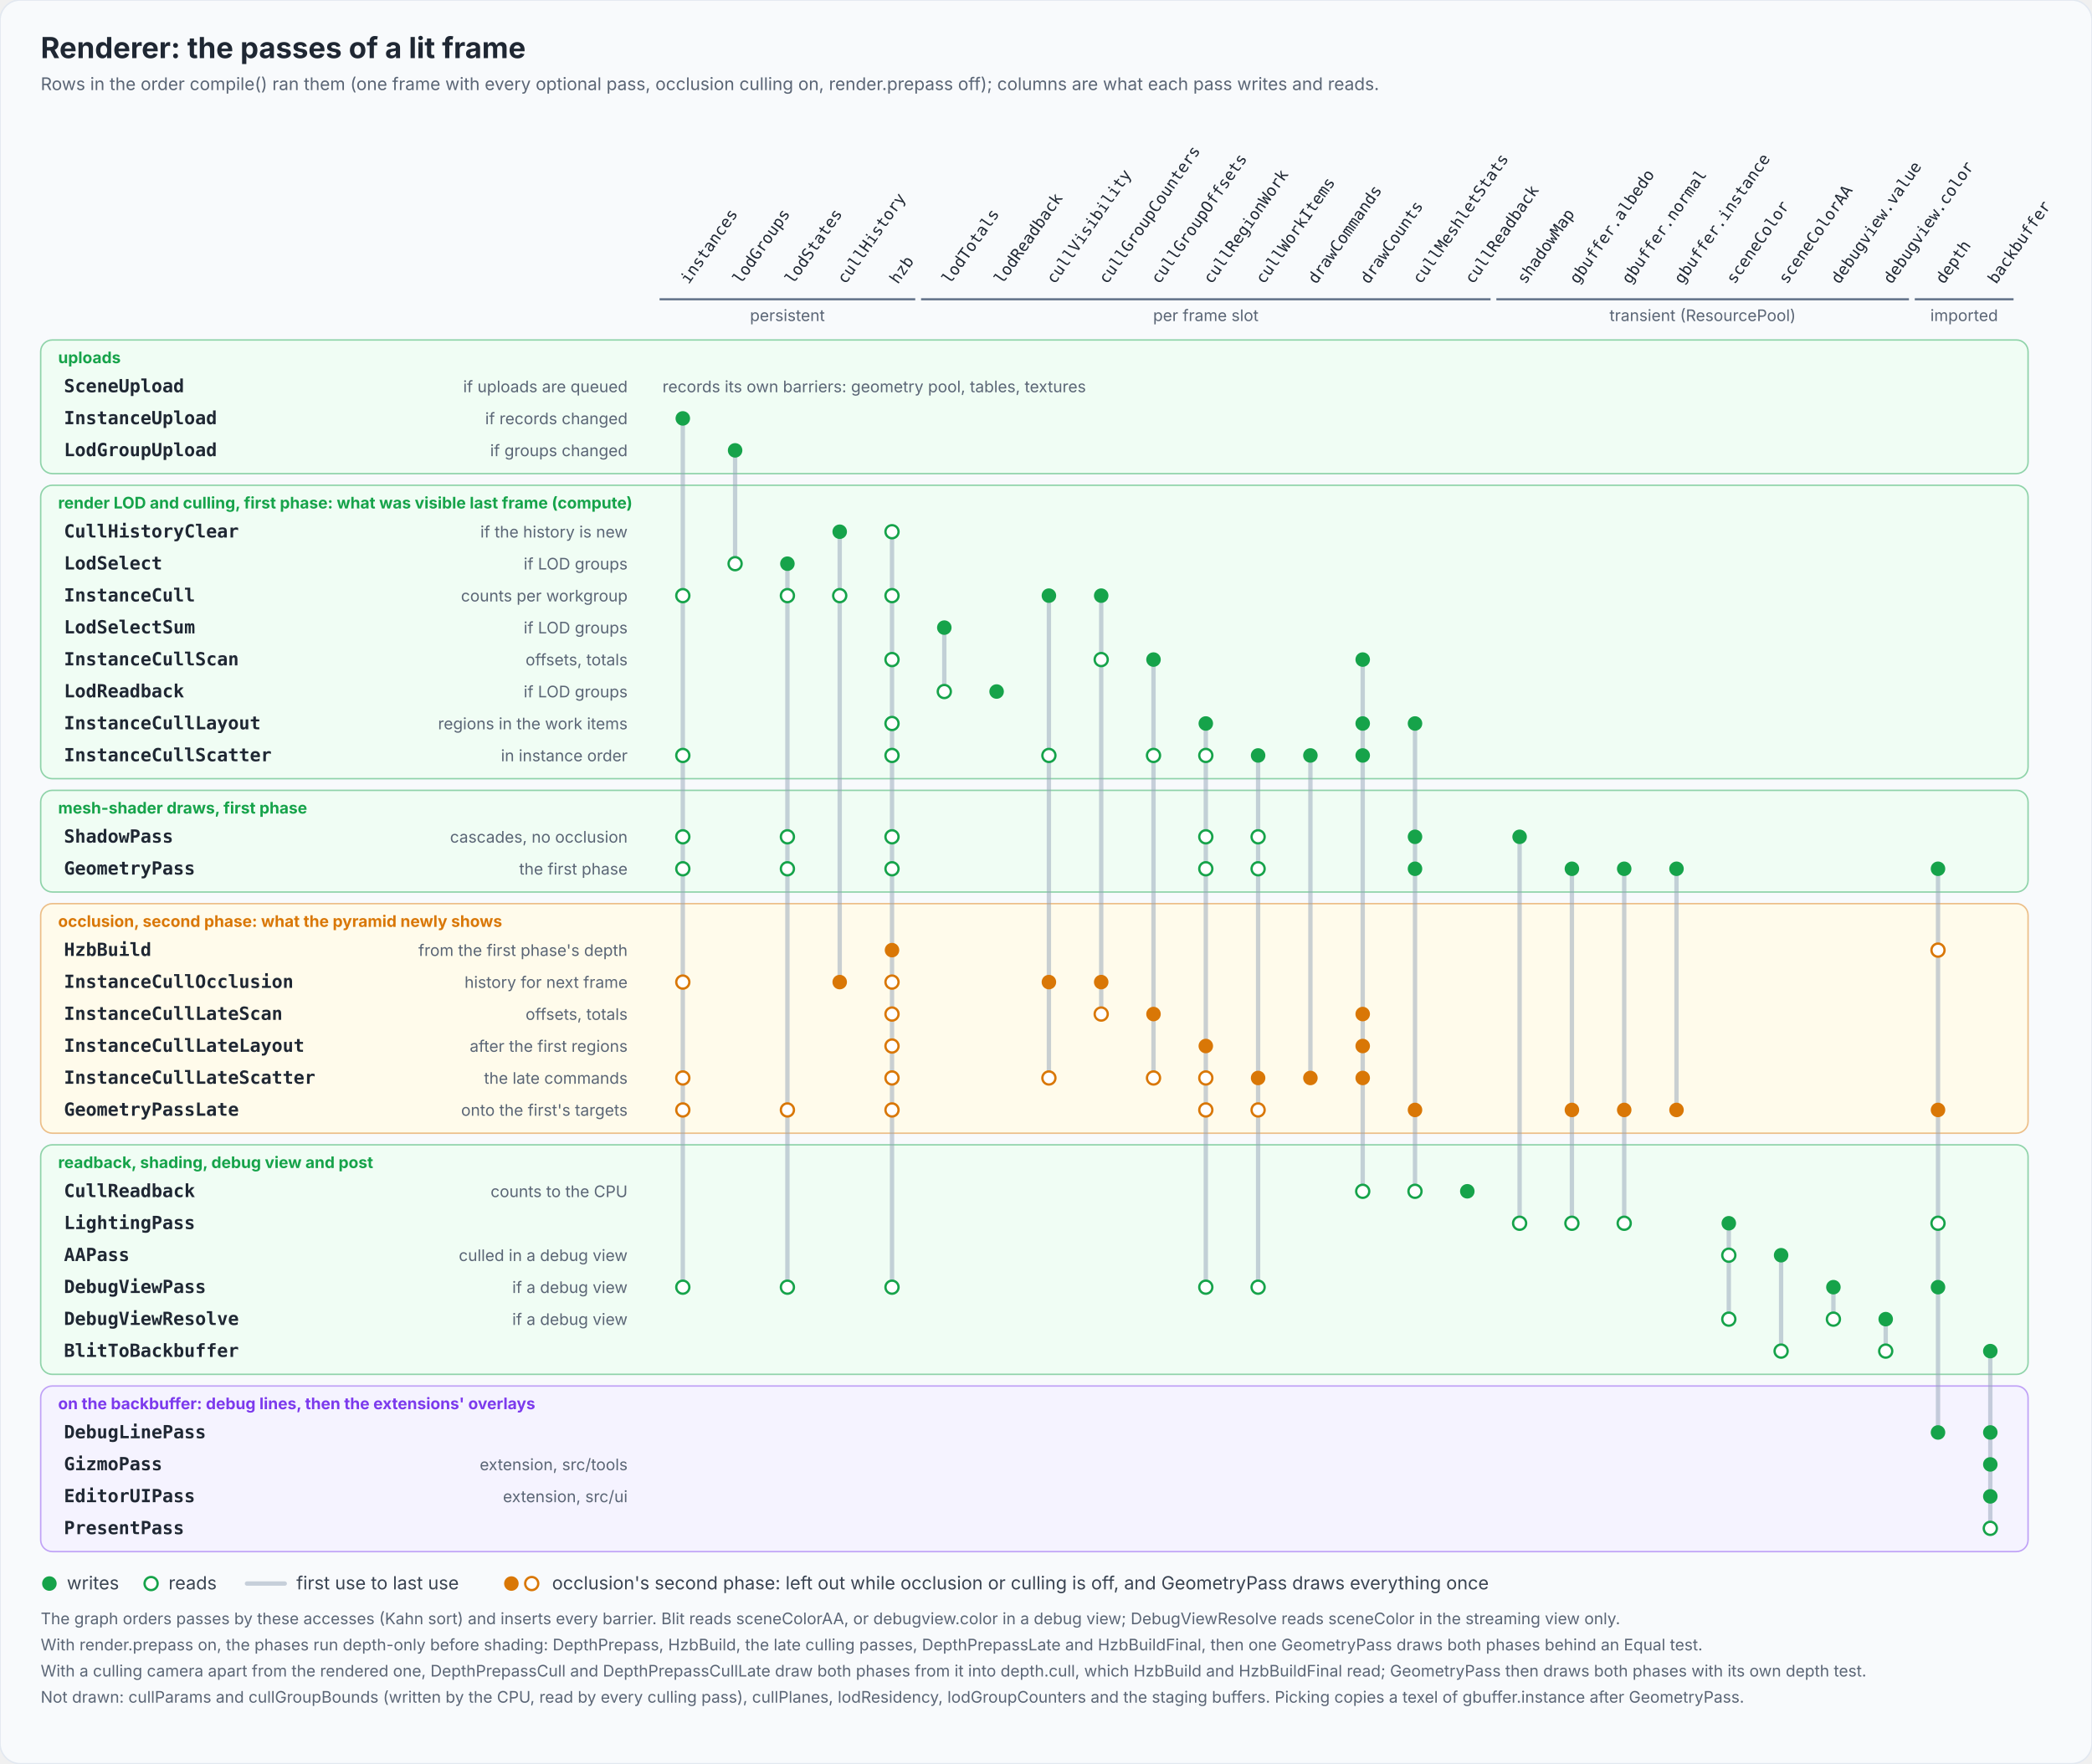
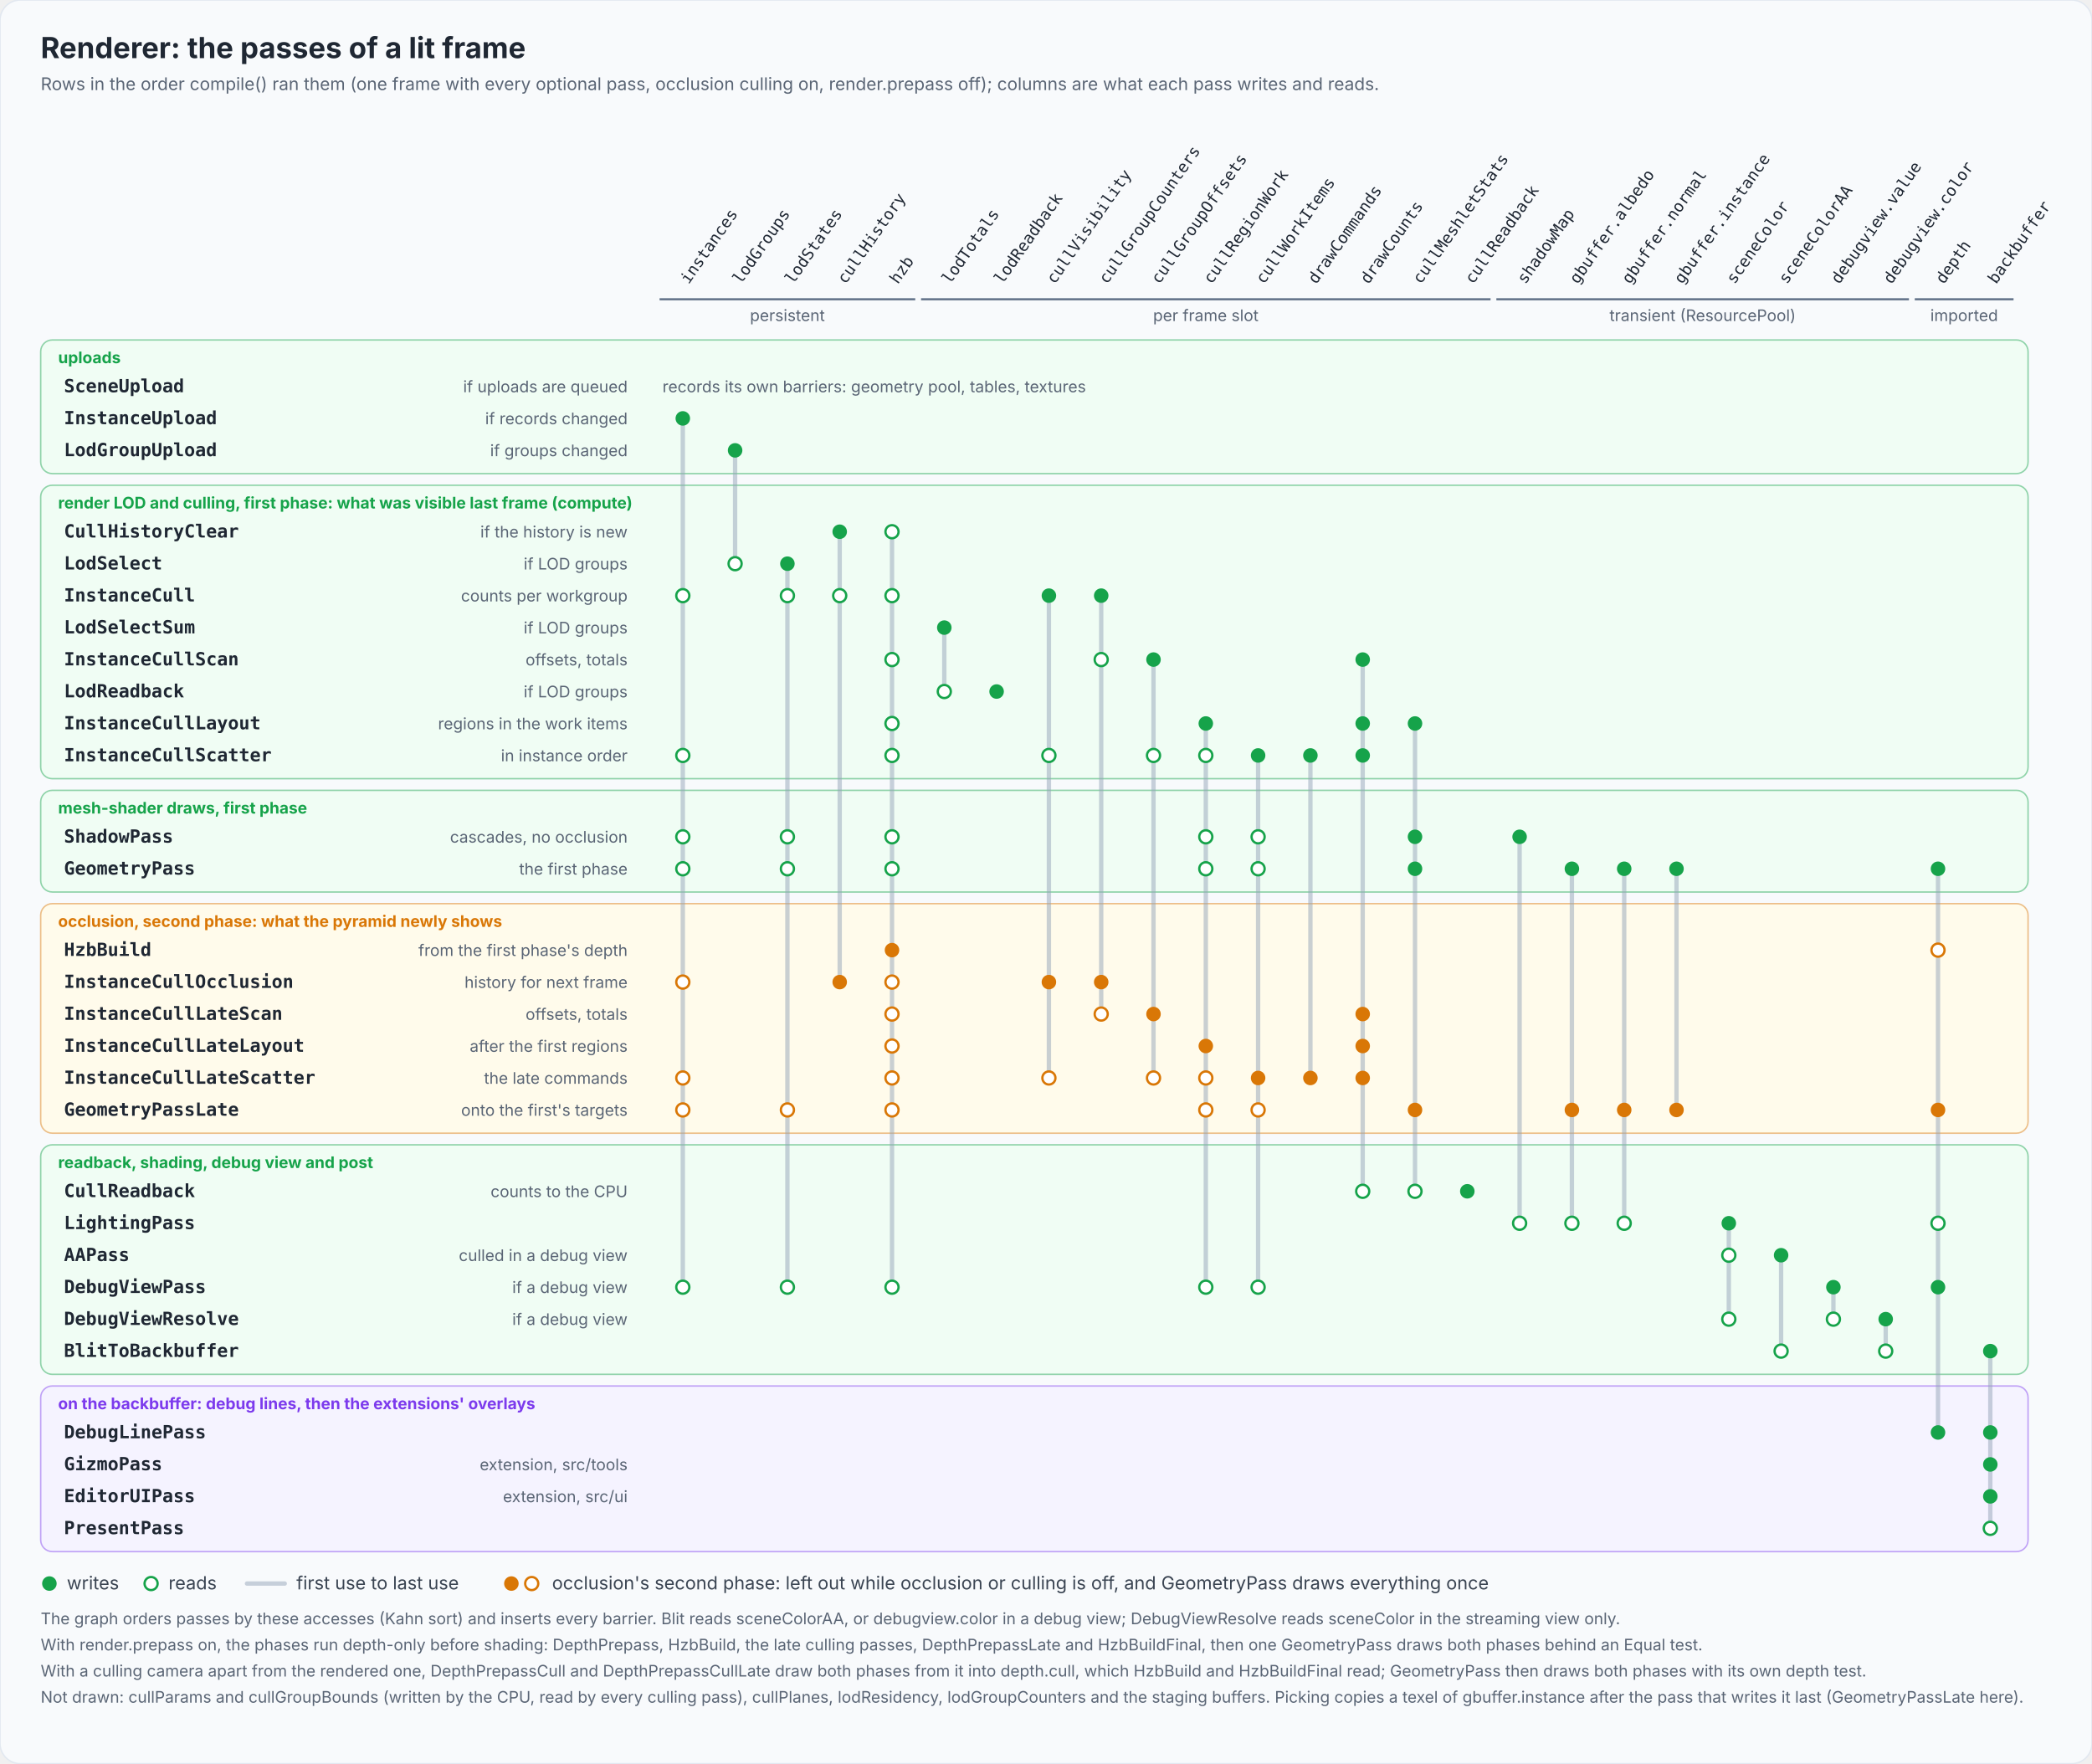
<svg xmlns="http://www.w3.org/2000/svg" width="1440" height="1214" viewBox="0 0 1440 1214" font-family="Inter, Segoe UI, Helvetica, Arial, sans-serif">
  <style>
    .title { font-size: 20px; font-weight: 700; fill: #1f2733; }
    .pass { font-size: 12.5px; font-weight: 700; fill: #1f2733; font-family: JetBrains Mono, Consolas, Menlo, monospace; }
    .res { font-size: 11px; fill: #1f2733; font-family: JetBrains Mono, Consolas, Menlo, monospace; }
    .band { font-size: 11px; font-weight: 700; }
    .s { font-size: 11px; fill: #5a6575; }
    .t { font-size: 12.5px; fill: #3a4452; }
  </style>
  <rect x="0" y="0" width="1440" height="1214" rx="14" fill="#f8fafc" stroke="#e2e8f0" />
  <text x="28" y="40" class="title">Renderer: the passes of a lit frame</text>
  <text x="28" y="62" class="s" style="font-size:12px">Rows in the order compile() ran them (one frame with every optional pass, occlusion culling on, render.prepass off); columns are what each pass writes and reads.</text>
  <text x="474" y="196" class="res" transform="rotate(-55 474 196)">instances</text>
  <text x="510" y="196" class="res" transform="rotate(-55 510 196)">lodGroups</text>
  <text x="546" y="196" class="res" transform="rotate(-55 546 196)">lodStates</text>
  <text x="582" y="196" class="res" transform="rotate(-55 582 196)">cullHistory</text>
  <text x="618" y="196" class="res" transform="rotate(-55 618 196)">hzb</text>
  <text x="654" y="196" class="res" transform="rotate(-55 654 196)">lodTotals</text>
  <text x="690" y="196" class="res" transform="rotate(-55 690 196)">lodReadback</text>
  <text x="726" y="196" class="res" transform="rotate(-55 726 196)">cullVisibility</text>
  <text x="762" y="196" class="res" transform="rotate(-55 762 196)">cullGroupCounters</text>
  <text x="798" y="196" class="res" transform="rotate(-55 798 196)">cullGroupOffsets</text>
  <text x="834" y="196" class="res" transform="rotate(-55 834 196)">cullRegionWork</text>
  <text x="870" y="196" class="res" transform="rotate(-55 870 196)">cullWorkItems</text>
  <text x="906" y="196" class="res" transform="rotate(-55 906 196)">drawCommands</text>
  <text x="942" y="196" class="res" transform="rotate(-55 942 196)">drawCounts</text>
  <text x="978" y="196" class="res" transform="rotate(-55 978 196)">cullMeshletStats</text>
  <text x="1014" y="196" class="res" transform="rotate(-55 1014 196)">cullReadback</text>
  <text x="1050" y="196" class="res" transform="rotate(-55 1050 196)">shadowMap</text>
  <text x="1086" y="196" class="res" transform="rotate(-55 1086 196)">gbuffer.albedo</text>
  <text x="1122" y="196" class="res" transform="rotate(-55 1122 196)">gbuffer.normal</text>
  <text x="1158" y="196" class="res" transform="rotate(-55 1158 196)">gbuffer.instance</text>
  <text x="1194" y="196" class="res" transform="rotate(-55 1194 196)">sceneColor</text>
  <text x="1230" y="196" class="res" transform="rotate(-55 1230 196)">sceneColorAA</text>
  <text x="1266" y="196" class="res" transform="rotate(-55 1266 196)">debugview.value</text>
  <text x="1302" y="196" class="res" transform="rotate(-55 1302 196)">debugview.color</text>
  <text x="1338" y="196" class="res" transform="rotate(-55 1338 196)">depth</text>
  <text x="1374" y="196" class="res" transform="rotate(-55 1374 196)">backbuffer</text>
  <line x1="454" y1="206" x2="630" y2="206" stroke="#64748b" stroke-width="1.5" />
  <text x="542" y="221" class="s" text-anchor="middle">persistent</text>
  <line x1="634" y1="206" x2="1026" y2="206" stroke="#64748b" stroke-width="1.5" />
  <text x="830" y="221" class="s" text-anchor="middle">per frame slot</text>
  <line x1="1030" y1="206" x2="1314" y2="206" stroke="#64748b" stroke-width="1.5" />
  <text x="1172" y="221" class="s" text-anchor="middle">transient (ResourcePool)</text>
  <line x1="1318" y1="206" x2="1386" y2="206" stroke="#64748b" stroke-width="1.5" />
  <text x="1352" y="221" class="s" text-anchor="middle">imported</text>
  <rect x="28" y="234" width="1368" height="92" rx="8" fill="#f0fdf4" stroke="#16a34a" stroke-opacity="0.45" />
  <text x="40" y="250" class="band" fill="#16a34a">uploads</text>
  <rect x="28" y="334" width="1368" height="202" rx="8" fill="#f0fdf4" stroke="#16a34a" stroke-opacity="0.45" />
  <text x="40" y="350" class="band" fill="#16a34a">render LOD and culling, first phase: what was visible last frame (compute)</text>
  <rect x="28" y="544" width="1368" height="70" rx="8" fill="#f0fdf4" stroke="#16a34a" stroke-opacity="0.45" />
  <text x="40" y="560" class="band" fill="#16a34a">mesh-shader draws, first phase</text>
  <rect x="28" y="622" width="1368" height="158" rx="8" fill="#fffbeb" stroke="#d97706" stroke-opacity="0.45" />
  <text x="40" y="638" class="band" fill="#d97706">occlusion, second phase: what the pyramid newly shows</text>
  <rect x="28" y="788" width="1368" height="158" rx="8" fill="#f0fdf4" stroke="#16a34a" stroke-opacity="0.45" />
  <text x="40" y="804" class="band" fill="#16a34a">readback, shading, debug view and post</text>
  <rect x="28" y="954" width="1368" height="114" rx="8" fill="#f5f3ff" stroke="#7c3aed" stroke-opacity="0.45" />
  <text x="40" y="970" class="band" fill="#7c3aed">on the backbuffer: debug lines, then the extensions' overlays</text>
  <line x1="470" y1="288" x2="470" y2="886" stroke="#94a3b8" stroke-width="3" stroke-linecap="round" opacity="0.5" />
  <line x1="506" y1="310" x2="506" y2="388" stroke="#94a3b8" stroke-width="3" stroke-linecap="round" opacity="0.5" />
  <line x1="542" y1="388" x2="542" y2="886" stroke="#94a3b8" stroke-width="3" stroke-linecap="round" opacity="0.5" />
  <line x1="578" y1="366" x2="578" y2="676" stroke="#94a3b8" stroke-width="3" stroke-linecap="round" opacity="0.5" />
  <line x1="614" y1="366" x2="614" y2="886" stroke="#94a3b8" stroke-width="3" stroke-linecap="round" opacity="0.5" />
  <line x1="650" y1="432" x2="650" y2="476" stroke="#94a3b8" stroke-width="3" stroke-linecap="round" opacity="0.5" />
  <line x1="722" y1="410" x2="722" y2="742" stroke="#94a3b8" stroke-width="3" stroke-linecap="round" opacity="0.5" />
  <line x1="758" y1="410" x2="758" y2="698" stroke="#94a3b8" stroke-width="3" stroke-linecap="round" opacity="0.5" />
  <line x1="794" y1="454" x2="794" y2="742" stroke="#94a3b8" stroke-width="3" stroke-linecap="round" opacity="0.5" />
  <line x1="830" y1="498" x2="830" y2="886" stroke="#94a3b8" stroke-width="3" stroke-linecap="round" opacity="0.5" />
  <line x1="866" y1="520" x2="866" y2="886" stroke="#94a3b8" stroke-width="3" stroke-linecap="round" opacity="0.5" />
  <line x1="902" y1="520" x2="902" y2="742" stroke="#94a3b8" stroke-width="3" stroke-linecap="round" opacity="0.5" />
  <line x1="938" y1="454" x2="938" y2="820" stroke="#94a3b8" stroke-width="3" stroke-linecap="round" opacity="0.5" />
  <line x1="974" y1="498" x2="974" y2="820" stroke="#94a3b8" stroke-width="3" stroke-linecap="round" opacity="0.5" />
  <line x1="1046" y1="576" x2="1046" y2="842" stroke="#94a3b8" stroke-width="3" stroke-linecap="round" opacity="0.5" />
  <line x1="1082" y1="598" x2="1082" y2="842" stroke="#94a3b8" stroke-width="3" stroke-linecap="round" opacity="0.5" />
  <line x1="1118" y1="598" x2="1118" y2="842" stroke="#94a3b8" stroke-width="3" stroke-linecap="round" opacity="0.5" />
  <line x1="1154" y1="598" x2="1154" y2="764" stroke="#94a3b8" stroke-width="3" stroke-linecap="round" opacity="0.5" />
  <line x1="1190" y1="842" x2="1190" y2="908" stroke="#94a3b8" stroke-width="3" stroke-linecap="round" opacity="0.5" />
  <line x1="1226" y1="864" x2="1226" y2="930" stroke="#94a3b8" stroke-width="3" stroke-linecap="round" opacity="0.5" />
  <line x1="1262" y1="886" x2="1262" y2="908" stroke="#94a3b8" stroke-width="3" stroke-linecap="round" opacity="0.5" />
  <line x1="1298" y1="908" x2="1298" y2="930" stroke="#94a3b8" stroke-width="3" stroke-linecap="round" opacity="0.5" />
  <line x1="1334" y1="598" x2="1334" y2="986" stroke="#94a3b8" stroke-width="3" stroke-linecap="round" opacity="0.5" />
  <line x1="1370" y1="930" x2="1370" y2="1052" stroke="#94a3b8" stroke-width="3" stroke-linecap="round" opacity="0.5" />
  <text x="44" y="270" class="pass">SceneUpload</text>
  <text x="432" y="270" class="s" text-anchor="end">if uploads are queued</text>
  <text x="456" y="270" class="s">records its own barriers: geometry pool, tables, textures</text>
  <text x="44" y="292" class="pass">InstanceUpload</text>
  <text x="432" y="292" class="s" text-anchor="end">if records changed</text>
  <circle cx="470" cy="288" r="5" fill="#16a34a" />
  <text x="44" y="314" class="pass">LodGroupUpload</text>
  <text x="432" y="314" class="s" text-anchor="end">if groups changed</text>
  <circle cx="506" cy="310" r="5" fill="#16a34a" />
  <text x="44" y="370" class="pass">CullHistoryClear</text>
  <text x="432" y="370" class="s" text-anchor="end">if the history is new</text>
  <circle cx="578" cy="366" r="5" fill="#16a34a" />
  <circle cx="614" cy="366" r="4.5" fill="#ffffff" stroke="#16a34a" stroke-width="1.6" />
  <text x="44" y="392" class="pass">LodSelect</text>
  <text x="432" y="392" class="s" text-anchor="end">if LOD groups</text>
  <circle cx="542" cy="388" r="5" fill="#16a34a" />
  <circle cx="506" cy="388" r="4.5" fill="#ffffff" stroke="#16a34a" stroke-width="1.6" />
  <text x="44" y="414" class="pass">InstanceCull</text>
  <text x="432" y="414" class="s" text-anchor="end">counts per workgroup</text>
  <circle cx="722" cy="410" r="5" fill="#16a34a" />
  <circle cx="758" cy="410" r="5" fill="#16a34a" />
  <circle cx="470" cy="410" r="4.5" fill="#ffffff" stroke="#16a34a" stroke-width="1.6" />
  <circle cx="542" cy="410" r="4.5" fill="#ffffff" stroke="#16a34a" stroke-width="1.6" />
  <circle cx="578" cy="410" r="4.5" fill="#ffffff" stroke="#16a34a" stroke-width="1.6" />
  <circle cx="614" cy="410" r="4.5" fill="#ffffff" stroke="#16a34a" stroke-width="1.6" />
  <text x="44" y="436" class="pass">LodSelectSum</text>
  <text x="432" y="436" class="s" text-anchor="end">if LOD groups</text>
  <circle cx="650" cy="432" r="5" fill="#16a34a" />
  <text x="44" y="458" class="pass">InstanceCullScan</text>
  <text x="432" y="458" class="s" text-anchor="end">offsets, totals</text>
  <circle cx="794" cy="454" r="5" fill="#16a34a" />
  <circle cx="938" cy="454" r="5" fill="#16a34a" />
  <circle cx="758" cy="454" r="4.5" fill="#ffffff" stroke="#16a34a" stroke-width="1.6" />
  <circle cx="614" cy="454" r="4.5" fill="#ffffff" stroke="#16a34a" stroke-width="1.6" />
  <text x="44" y="480" class="pass">LodReadback</text>
  <text x="432" y="480" class="s" text-anchor="end">if LOD groups</text>
  <circle cx="686" cy="476" r="5" fill="#16a34a" />
  <circle cx="650" cy="476" r="4.5" fill="#ffffff" stroke="#16a34a" stroke-width="1.6" />
  <text x="44" y="502" class="pass">InstanceCullLayout</text>
  <text x="432" y="502" class="s" text-anchor="end">regions in the work items</text>
  <circle cx="830" cy="498" r="5" fill="#16a34a" />
  <circle cx="938" cy="498" r="5" fill="#16a34a" />
  <circle cx="974" cy="498" r="5" fill="#16a34a" />
  <circle cx="614" cy="498" r="4.5" fill="#ffffff" stroke="#16a34a" stroke-width="1.6" />
  <text x="44" y="524" class="pass">InstanceCullScatter</text>
  <text x="432" y="524" class="s" text-anchor="end">in instance order</text>
  <circle cx="902" cy="520" r="5" fill="#16a34a" />
  <circle cx="938" cy="520" r="5" fill="#16a34a" />
  <circle cx="866" cy="520" r="5" fill="#16a34a" />
  <circle cx="470" cy="520" r="4.5" fill="#ffffff" stroke="#16a34a" stroke-width="1.6" />
  <circle cx="722" cy="520" r="4.5" fill="#ffffff" stroke="#16a34a" stroke-width="1.6" />
  <circle cx="794" cy="520" r="4.5" fill="#ffffff" stroke="#16a34a" stroke-width="1.6" />
  <circle cx="614" cy="520" r="4.5" fill="#ffffff" stroke="#16a34a" stroke-width="1.6" />
  <circle cx="830" cy="520" r="4.5" fill="#ffffff" stroke="#16a34a" stroke-width="1.6" />
  <text x="44" y="580" class="pass">ShadowPass</text>
  <text x="432" y="580" class="s" text-anchor="end">cascades, no occlusion</text>
  <circle cx="1046" cy="576" r="5" fill="#16a34a" />
  <circle cx="974" cy="576" r="5" fill="#16a34a" />
  <circle cx="470" cy="576" r="4.5" fill="#ffffff" stroke="#16a34a" stroke-width="1.6" />
  <circle cx="542" cy="576" r="4.5" fill="#ffffff" stroke="#16a34a" stroke-width="1.6" />
  <circle cx="614" cy="576" r="4.5" fill="#ffffff" stroke="#16a34a" stroke-width="1.6" />
  <circle cx="830" cy="576" r="4.5" fill="#ffffff" stroke="#16a34a" stroke-width="1.6" />
  <circle cx="866" cy="576" r="4.5" fill="#ffffff" stroke="#16a34a" stroke-width="1.6" />
  <text x="44" y="602" class="pass">GeometryPass</text>
  <text x="432" y="602" class="s" text-anchor="end">the first phase</text>
  <circle cx="1082" cy="598" r="5" fill="#16a34a" />
  <circle cx="1118" cy="598" r="5" fill="#16a34a" />
  <circle cx="1154" cy="598" r="5" fill="#16a34a" />
  <circle cx="1334" cy="598" r="5" fill="#16a34a" />
  <circle cx="974" cy="598" r="5" fill="#16a34a" />
  <circle cx="470" cy="598" r="4.5" fill="#ffffff" stroke="#16a34a" stroke-width="1.6" />
  <circle cx="542" cy="598" r="4.5" fill="#ffffff" stroke="#16a34a" stroke-width="1.6" />
  <circle cx="614" cy="598" r="4.5" fill="#ffffff" stroke="#16a34a" stroke-width="1.6" />
  <circle cx="830" cy="598" r="4.5" fill="#ffffff" stroke="#16a34a" stroke-width="1.6" />
  <circle cx="866" cy="598" r="4.5" fill="#ffffff" stroke="#16a34a" stroke-width="1.6" />
  <text x="44" y="658" class="pass">HzbBuild</text>
  <text x="432" y="658" class="s" text-anchor="end">from the first phase's depth</text>
  <circle cx="614" cy="654" r="5" fill="#d97706" />
  <circle cx="1334" cy="654" r="4.5" fill="#ffffff" stroke="#d97706" stroke-width="1.6" />
  <text x="44" y="680" class="pass">InstanceCullOcclusion</text>
  <text x="432" y="680" class="s" text-anchor="end">history for next frame</text>
  <circle cx="722" cy="676" r="5" fill="#d97706" />
  <circle cx="758" cy="676" r="5" fill="#d97706" />
  <circle cx="578" cy="676" r="5" fill="#d97706" />
  <circle cx="470" cy="676" r="4.5" fill="#ffffff" stroke="#d97706" stroke-width="1.6" />
  <circle cx="614" cy="676" r="4.5" fill="#ffffff" stroke="#d97706" stroke-width="1.6" />
  <text x="44" y="702" class="pass">InstanceCullLateScan</text>
  <text x="432" y="702" class="s" text-anchor="end">offsets, totals</text>
  <circle cx="794" cy="698" r="5" fill="#d97706" />
  <circle cx="938" cy="698" r="5" fill="#d97706" />
  <circle cx="758" cy="698" r="4.5" fill="#ffffff" stroke="#d97706" stroke-width="1.6" />
  <circle cx="614" cy="698" r="4.5" fill="#ffffff" stroke="#d97706" stroke-width="1.6" />
  <text x="44" y="724" class="pass">InstanceCullLateLayout</text>
  <text x="432" y="724" class="s" text-anchor="end">after the first regions</text>
  <circle cx="830" cy="720" r="5" fill="#d97706" />
  <circle cx="938" cy="720" r="5" fill="#d97706" />
  <circle cx="614" cy="720" r="4.5" fill="#ffffff" stroke="#d97706" stroke-width="1.6" />
  <text x="44" y="746" class="pass">InstanceCullLateScatter</text>
  <text x="432" y="746" class="s" text-anchor="end">the late commands</text>
  <circle cx="902" cy="742" r="5" fill="#d97706" />
  <circle cx="938" cy="742" r="5" fill="#d97706" />
  <circle cx="866" cy="742" r="5" fill="#d97706" />
  <circle cx="470" cy="742" r="4.5" fill="#ffffff" stroke="#d97706" stroke-width="1.6" />
  <circle cx="722" cy="742" r="4.5" fill="#ffffff" stroke="#d97706" stroke-width="1.6" />
  <circle cx="794" cy="742" r="4.5" fill="#ffffff" stroke="#d97706" stroke-width="1.6" />
  <circle cx="614" cy="742" r="4.5" fill="#ffffff" stroke="#d97706" stroke-width="1.6" />
  <circle cx="830" cy="742" r="4.5" fill="#ffffff" stroke="#d97706" stroke-width="1.6" />
  <text x="44" y="768" class="pass">GeometryPassLate</text>
  <text x="432" y="768" class="s" text-anchor="end">onto the first's targets</text>
  <circle cx="1082" cy="764" r="5" fill="#d97706" />
  <circle cx="1118" cy="764" r="5" fill="#d97706" />
  <circle cx="1154" cy="764" r="5" fill="#d97706" />
  <circle cx="1334" cy="764" r="5" fill="#d97706" />
  <circle cx="974" cy="764" r="5" fill="#d97706" />
  <circle cx="470" cy="764" r="4.5" fill="#ffffff" stroke="#d97706" stroke-width="1.6" />
  <circle cx="542" cy="764" r="4.5" fill="#ffffff" stroke="#d97706" stroke-width="1.6" />
  <circle cx="614" cy="764" r="4.5" fill="#ffffff" stroke="#d97706" stroke-width="1.6" />
  <circle cx="830" cy="764" r="4.5" fill="#ffffff" stroke="#d97706" stroke-width="1.6" />
  <circle cx="866" cy="764" r="4.5" fill="#ffffff" stroke="#d97706" stroke-width="1.6" />
  <text x="44" y="824" class="pass">CullReadback</text>
  <text x="432" y="824" class="s" text-anchor="end">counts to the CPU</text>
  <circle cx="1010" cy="820" r="5" fill="#16a34a" />
  <circle cx="938" cy="820" r="4.5" fill="#ffffff" stroke="#16a34a" stroke-width="1.6" />
  <circle cx="974" cy="820" r="4.5" fill="#ffffff" stroke="#16a34a" stroke-width="1.6" />
  <text x="44" y="846" class="pass">LightingPass</text>
  <circle cx="1190" cy="842" r="5" fill="#16a34a" />
  <circle cx="1082" cy="842" r="4.5" fill="#ffffff" stroke="#16a34a" stroke-width="1.6" />
  <circle cx="1118" cy="842" r="4.5" fill="#ffffff" stroke="#16a34a" stroke-width="1.6" />
  <circle cx="1334" cy="842" r="4.5" fill="#ffffff" stroke="#16a34a" stroke-width="1.6" />
  <circle cx="1046" cy="842" r="4.5" fill="#ffffff" stroke="#16a34a" stroke-width="1.6" />
  <text x="44" y="868" class="pass">AAPass</text>
  <text x="432" y="868" class="s" text-anchor="end">culled in a debug view</text>
  <circle cx="1226" cy="864" r="5" fill="#16a34a" />
  <circle cx="1190" cy="864" r="4.5" fill="#ffffff" stroke="#16a34a" stroke-width="1.6" />
  <text x="44" y="890" class="pass">DebugViewPass</text>
  <text x="432" y="890" class="s" text-anchor="end">if a debug view</text>
  <circle cx="1262" cy="886" r="5" fill="#16a34a" />
  <circle cx="1334" cy="886" r="5" fill="#16a34a" />
  <circle cx="470" cy="886" r="4.5" fill="#ffffff" stroke="#16a34a" stroke-width="1.6" />
  <circle cx="542" cy="886" r="4.5" fill="#ffffff" stroke="#16a34a" stroke-width="1.6" />
  <circle cx="614" cy="886" r="4.5" fill="#ffffff" stroke="#16a34a" stroke-width="1.6" />
  <circle cx="830" cy="886" r="4.5" fill="#ffffff" stroke="#16a34a" stroke-width="1.6" />
  <circle cx="866" cy="886" r="4.5" fill="#ffffff" stroke="#16a34a" stroke-width="1.6" />
  <text x="44" y="912" class="pass">DebugViewResolve</text>
  <text x="432" y="912" class="s" text-anchor="end">if a debug view</text>
  <circle cx="1298" cy="908" r="5" fill="#16a34a" />
  <circle cx="1262" cy="908" r="4.5" fill="#ffffff" stroke="#16a34a" stroke-width="1.6" />
  <circle cx="1190" cy="908" r="4.5" fill="#ffffff" stroke="#16a34a" stroke-width="1.6" />
  <text x="44" y="934" class="pass">BlitToBackbuffer</text>
  <circle cx="1370" cy="930" r="5" fill="#16a34a" />
  <circle cx="1226" cy="930" r="4.5" fill="#ffffff" stroke="#16a34a" stroke-width="1.6" />
  <circle cx="1298" cy="930" r="4.5" fill="#ffffff" stroke="#16a34a" stroke-width="1.6" />
  <text x="44" y="990" class="pass">DebugLinePass</text>
  <circle cx="1370" cy="986" r="5" fill="#16a34a" />
  <circle cx="1334" cy="986" r="5" fill="#16a34a" />
  <text x="44" y="1012" class="pass">GizmoPass</text>
  <text x="432" y="1012" class="s" text-anchor="end">extension, src/tools</text>
  <circle cx="1370" cy="1008" r="5" fill="#16a34a" />
  <text x="44" y="1034" class="pass">EditorUIPass</text>
  <text x="432" y="1034" class="s" text-anchor="end">extension, src/ui</text>
  <circle cx="1370" cy="1030" r="5" fill="#16a34a" />
  <text x="44" y="1056" class="pass">PresentPass</text>
  <circle cx="1370" cy="1052" r="4.5" fill="#ffffff" stroke="#16a34a" stroke-width="1.6" />
  <circle cx="34" cy="1090" r="5" fill="#16a34a" />
  <text x="46" y="1094" class="t">writes</text>
  <circle cx="104" cy="1090" r="4.5" fill="#ffffff" stroke="#16a34a" stroke-width="1.6" />
  <text x="116" y="1094" class="t">reads</text>
  <line x1="170" y1="1090" x2="196" y2="1090" stroke="#94a3b8" stroke-width="3" stroke-linecap="round" opacity="0.5" />
  <text x="204" y="1094" class="t">first use to last use</text>
  <circle cx="352" cy="1090" r="5" fill="#d97706" />
  <circle cx="366" cy="1090" r="4.5" fill="#ffffff" stroke="#d97706" stroke-width="1.6" />
  <text x="380" y="1094" class="t">occlusion's second phase: left out while occlusion or culling is off, and GeometryPass draws everything once</text>
  <text x="28" y="1118" class="s">The graph orders passes by these accesses (Kahn sort) and inserts every barrier. Blit reads sceneColorAA, or debugview.color in a debug view; DebugViewResolve reads sceneColor in the streaming view only.</text>
  <text x="28" y="1136" class="s">With render.prepass on, the phases run depth-only before shading: DepthPrepass, HzbBuild, the late culling passes, DepthPrepassLate and HzbBuildFinal, then one GeometryPass draws both phases behind an Equal test.</text>
  <text x="28" y="1154" class="s">With a culling camera apart from the rendered one, DepthPrepassCull and DepthPrepassCullLate draw both phases from it into depth.cull, which HzbBuild and HzbBuildFinal read; GeometryPass then draws both phases with its own depth test.</text>
-   <text x="28" y="1172" class="s">Not drawn: cullParams and cullGroupBounds (written by the CPU, read by every culling pass), cullPlanes, lodResidency, lodGroupCounters and the staging buffers. Picking copies a texel of gbuffer.instance after GeometryPass.</text>
+   <text x="28" y="1172" class="s">Not drawn: cullParams and cullGroupBounds (written by the CPU, read by every culling pass), cullPlanes, lodResidency, lodGroupCounters and the staging buffers. Picking copies a texel of gbuffer.instance after the pass that writes it last (GeometryPassLate here).</text>
</svg>
